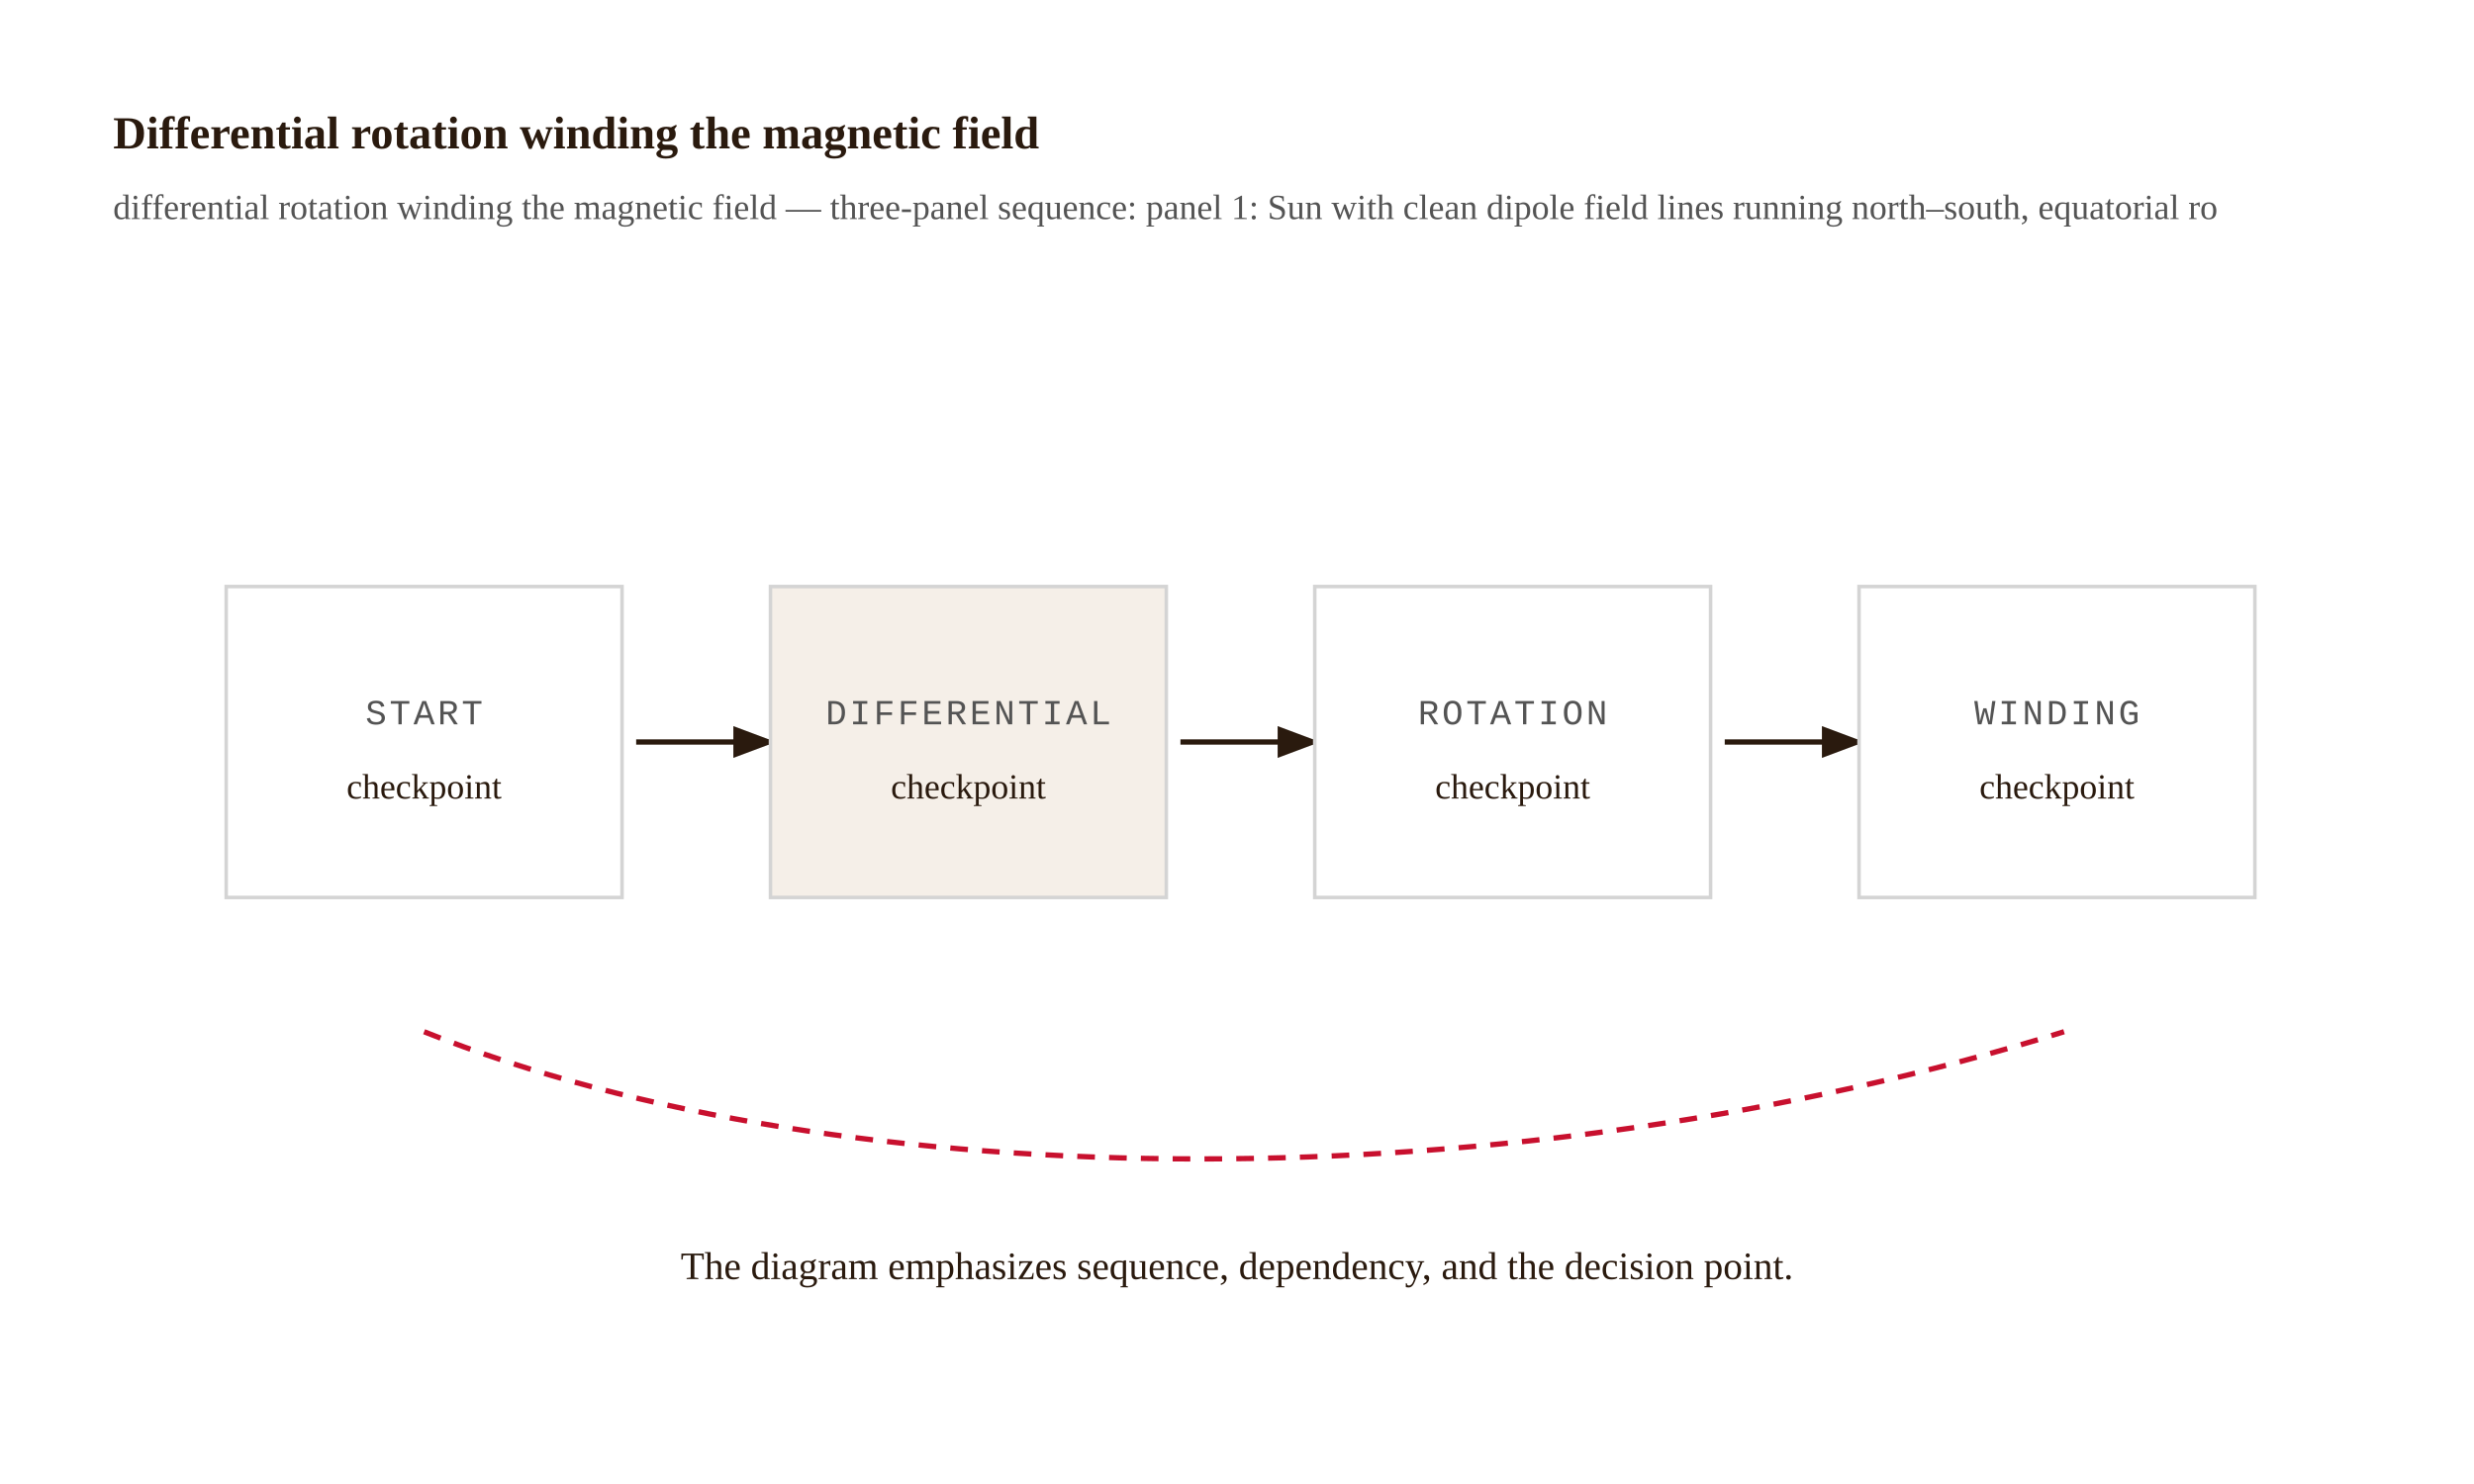
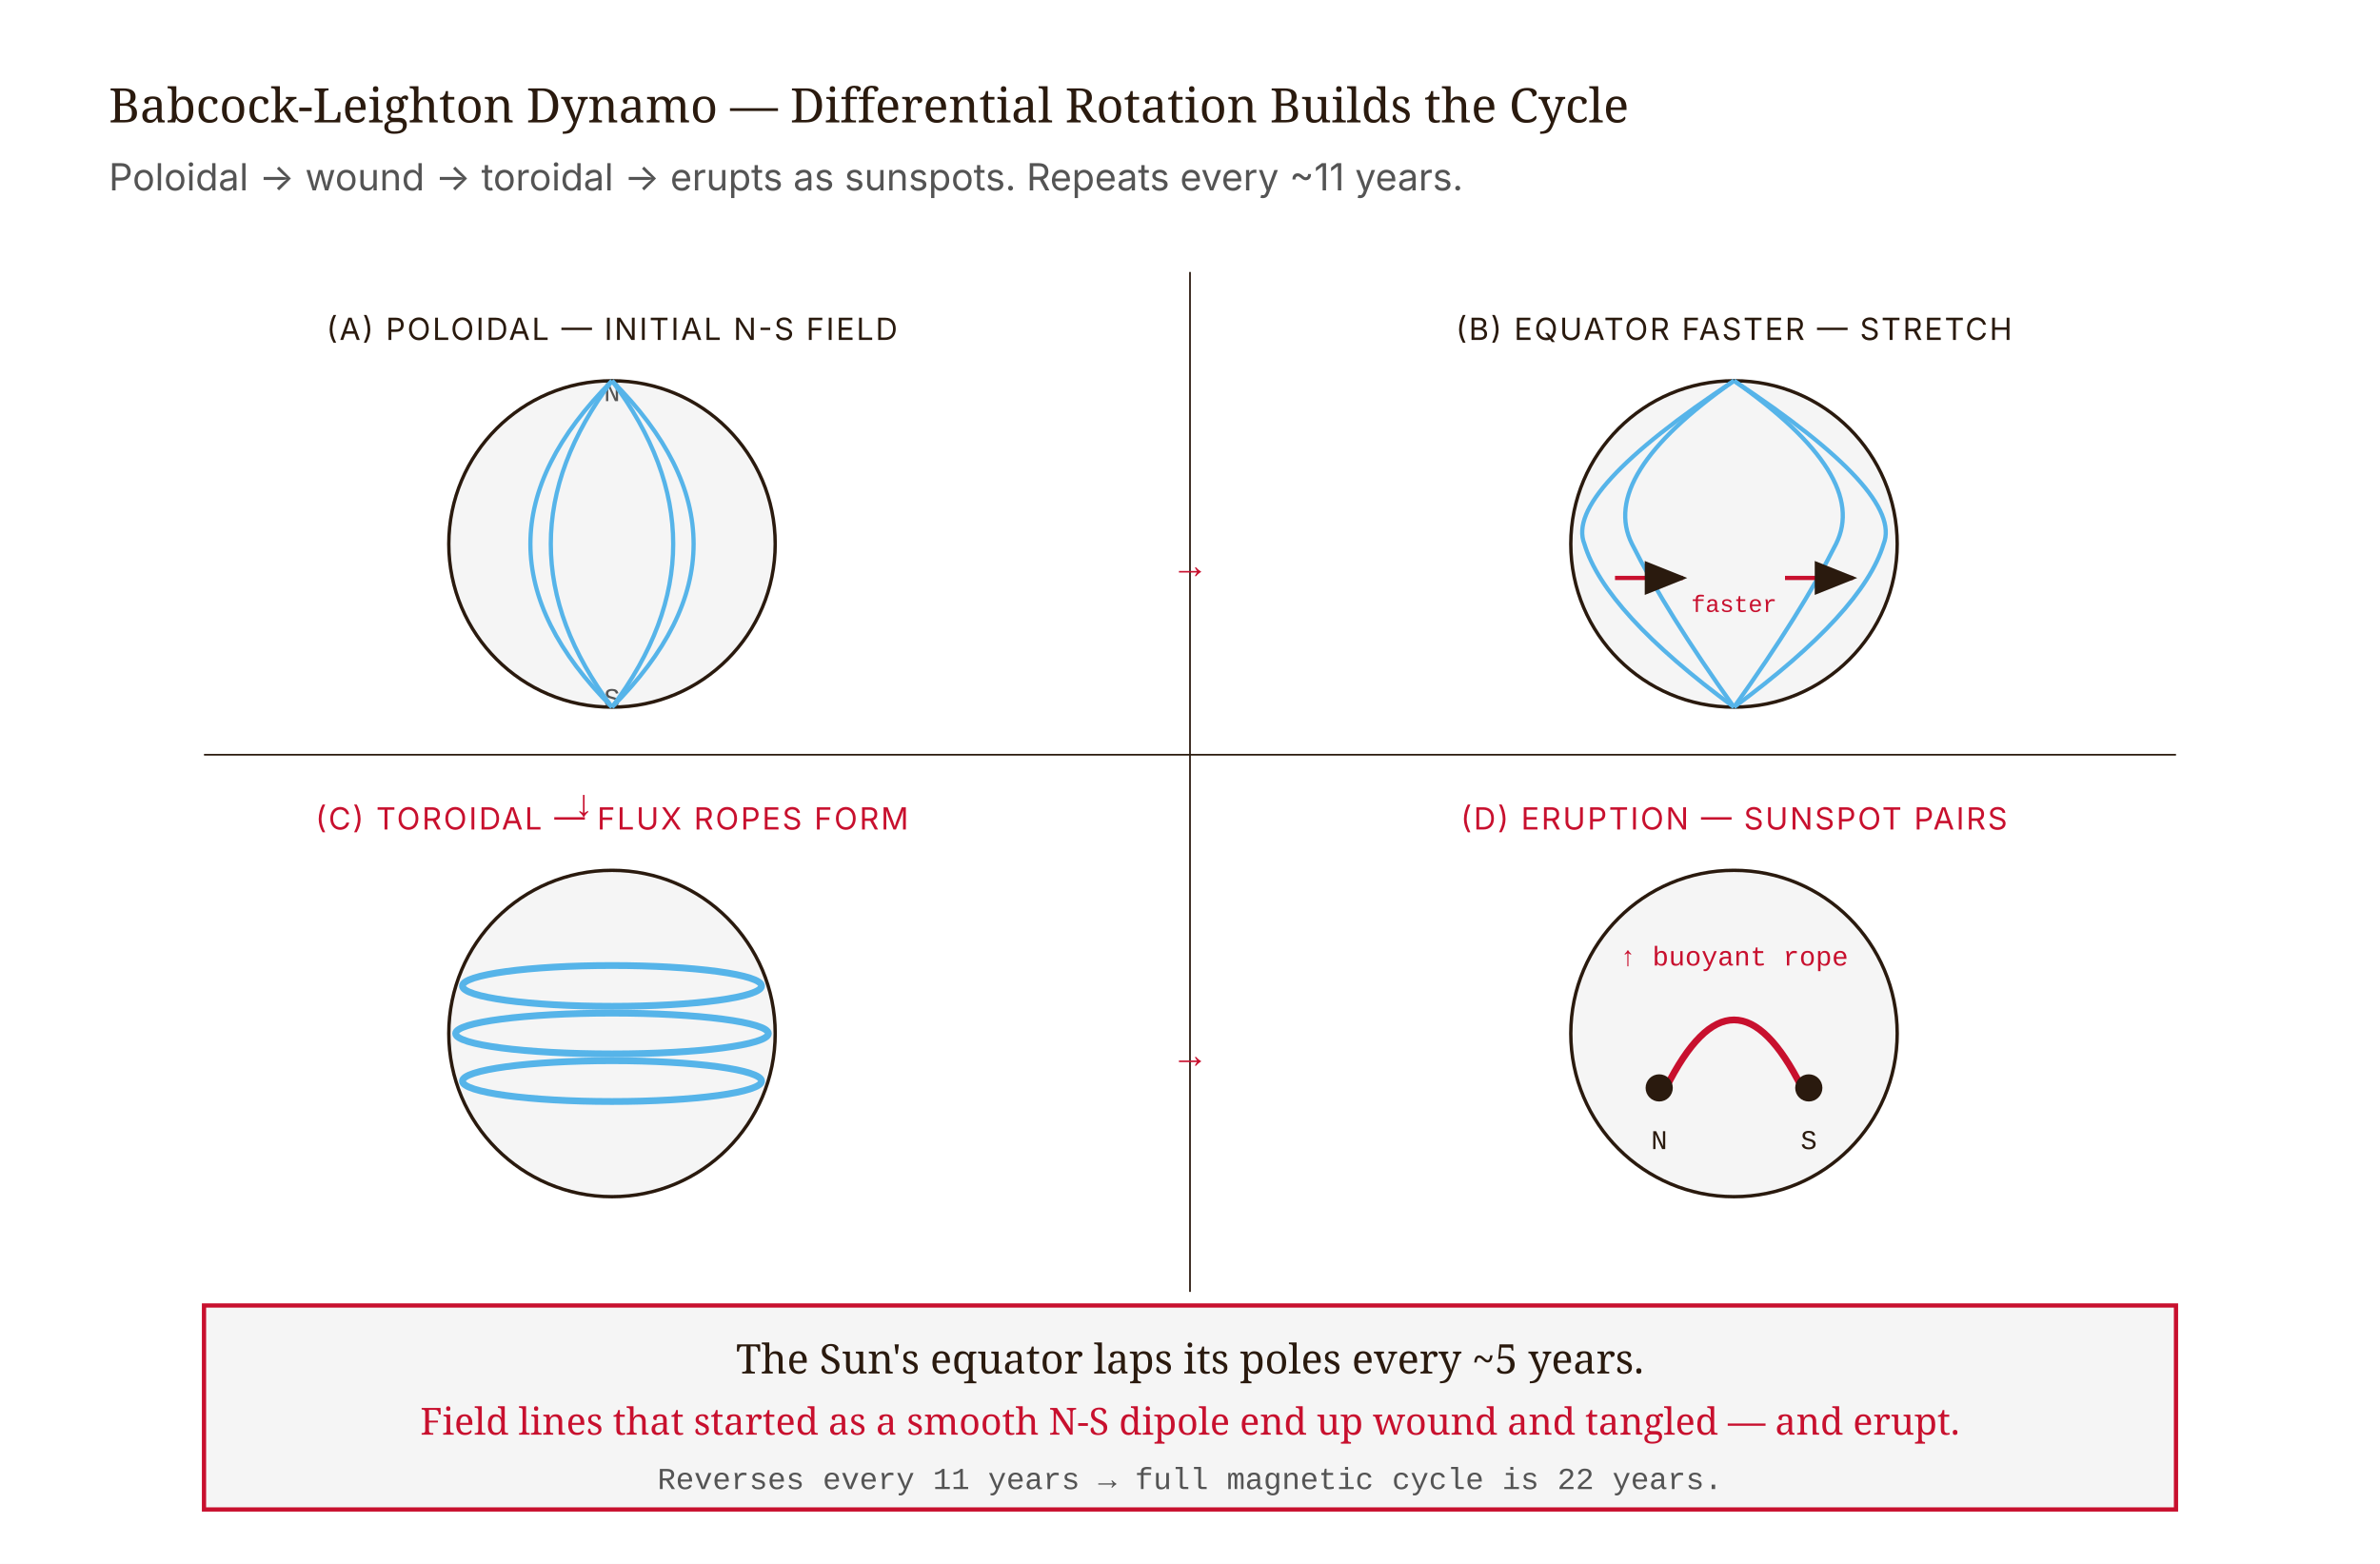
- <svg xmlns="http://www.w3.org/2000/svg" viewBox="0 0 700 420" role="img" aria-labelledby="title desc">
+ <svg xmlns="http://www.w3.org/2000/svg" viewBox="0 0 700 460" role="img" aria-labelledby="fig-title">
  <defs>
-     <marker id="arrow" markerWidth="8" markerHeight="6" refX="7" refY="3" orient="auto">
-       <polygon points="0 0, 8 3, 0 6" fill="#2a1a0e" />
+     <marker id="arrowink" markerWidth="10" markerHeight="8" refX="9" refY="4" orient="auto">
+       <polygon points="0 0, 10 4, 0 8" fill="#2a1a0e" />
    </marker>
  </defs>
-   <rect x="0" y="0" width="700" height="420" fill="#FFFFFF" />
-   <text x="32" y="42" font-family="'EB Garamond', Georgia, 'Times New Roman', serif" font-size="13" font-weight="bold" fill="#2a1a0e">Differential rotation winding the magnetic field </text>
-   <text x="32" y="62" font-family="'EB Garamond', Georgia, 'Times New Roman', serif" font-size="10" fill="#545454">differential rotation winding the magnetic field — three-panel sequence: panel 1: Sun with clean dipole field lines running north–south, equatorial ro</text>
-   <rect x="64" y="166" width="112" height="88" fill="#FFFFFF" stroke="#D4D4D4" stroke-width="1" />
-   <text x="120" y="205" text-anchor="middle" font-family="'IBM Plex Mono', 'Courier New', monospace" font-size="10" letter-spacing="0.08em" fill="#545454">START</text>
-   <text x="120" y="226" text-anchor="middle" font-family="'EB Garamond', Georgia, 'Times New Roman', serif" font-size="10" fill="#2a1a0e">checkpoint</text>
-   <path d="M 180 210 C 196 210, 206 210, 218 210" stroke="#2a1a0e" stroke-width="1.5" fill="none" marker-end="url(#arrow)" />
-   <rect x="218" y="166" width="112" height="88" fill="#F5EFE8" stroke="#D4D4D4" stroke-width="1" />
-   <text x="274" y="205" text-anchor="middle" font-family="'IBM Plex Mono', 'Courier New', monospace" font-size="10" letter-spacing="0.08em" fill="#545454">DIFFERENTIAL</text>
-   <text x="274" y="226" text-anchor="middle" font-family="'EB Garamond', Georgia, 'Times New Roman', serif" font-size="10" fill="#2a1a0e">checkpoint</text>
-   <path d="M 334 210 C 350 210, 360 210, 372 210" stroke="#2a1a0e" stroke-width="1.5" fill="none" marker-end="url(#arrow)" />
-   <rect x="372" y="166" width="112" height="88" fill="#FFFFFF" stroke="#D4D4D4" stroke-width="1" />
-   <text x="428" y="205" text-anchor="middle" font-family="'IBM Plex Mono', 'Courier New', monospace" font-size="10" letter-spacing="0.08em" fill="#545454">ROTATION</text>
-   <text x="428" y="226" text-anchor="middle" font-family="'EB Garamond', Georgia, 'Times New Roman', serif" font-size="10" fill="#2a1a0e">checkpoint</text>
-   <path d="M 488 210 C 504 210, 514 210, 526 210" stroke="#2a1a0e" stroke-width="1.5" fill="none" marker-end="url(#arrow)" />
-   <rect x="526" y="166" width="112" height="88" fill="#FFFFFF" stroke="#D4D4D4" stroke-width="1" />
-   <text x="582" y="205" text-anchor="middle" font-family="'IBM Plex Mono', 'Courier New', monospace" font-size="10" letter-spacing="0.08em" fill="#545454">WINDING</text>
-   <text x="582" y="226" text-anchor="middle" font-family="'EB Garamond', Georgia, 'Times New Roman', serif" font-size="10" fill="#2a1a0e">checkpoint</text>
-   <path d="M 120 292 C 240 340, 430 340, 584 292" stroke="#C8102E" stroke-width="1.5" fill="none" stroke-dasharray="5 4" />
-   <text x="350" y="362" text-anchor="middle" font-family="'EB Garamond', Georgia, 'Times New Roman', serif" font-size="11" fill="#2a1a0e">The diagram emphasizes sequence, dependency, and the decision point.</text>
+   <rect x="0" y="0" width="700" height="460" fill="#FFFFFF" />
+   <text x="32" y="36" font-family="'EB Garamond', 'Garamond', Georgia, serif" font-size="14" fill="#2a1a0e">Babcock-Leighton Dynamo — Differential Rotation Builds the Cycle</text>
+   <text x="32" y="56" font-family="'Inter', -apple-system, 'Helvetica Neue', sans-serif" font-size="11" fill="#545454">Poloidal → wound → toroidal → erupts as sunspots. Repeats every ~11 years.</text>
+   <line x1="350" y1="80" x2="350" y2="380" stroke="#2a1a0e" stroke-width="0.5" />
+   <line x1="60" y1="222" x2="640" y2="222" stroke="#2a1a0e" stroke-width="0.5" />
+   <text x="180" y="100" text-anchor="middle" font-family="'Inter', -apple-system, 'Helvetica Neue', sans-serif" font-size="9" fill="#2a1a0e" letter-spacing="0.06em">(A) POLOIDAL — INITIAL N-S FIELD</text>
+   <circle cx="180" cy="160" r="48" fill="#F5F5F5" stroke="#2a1a0e" stroke-width="1" />
+   <text x="180" y="118" text-anchor="middle" font-family="'JetBrains Mono', 'Fira Code', 'Courier New', monospace" font-size="8" fill="#545454">N</text>
+   <text x="180" y="208" text-anchor="middle" font-family="'JetBrains Mono', 'Fira Code', 'Courier New', monospace" font-size="8" fill="#545454">S</text>
+   <g fill="none" stroke="#56B4E9" stroke-width="1.25">
+     <path d="M 180 112 Q 144 160 180 208" />
+     <path d="M 180 112 Q 216 160 180 208" />
+     <path d="M 180 112 Q 132 160 180 208" />
+     <path d="M 180 112 Q 228 160 180 208" />
+   </g>
+   <text x="510" y="100" text-anchor="middle" font-family="'Inter', -apple-system, 'Helvetica Neue', sans-serif" font-size="9" fill="#2a1a0e" letter-spacing="0.06em">(B) EQUATOR FASTER — STRETCH</text>
+   <circle cx="510" cy="160" r="48" fill="#F5F5F5" stroke="#2a1a0e" stroke-width="1" />
+   <g fill="none" stroke="#56B4E9" stroke-width="1.25">
+     <path d="M 510 112 Q 470 140 480 160 Q 490 180 510 208" />
+     <path d="M 510 112 Q 550 140 540 160 Q 530 180 510 208" />
+     <path d="M 510 112 Q 460 145 466 160 Q 472 180 510 208" />
+     <path d="M 510 112 Q 560 145 554 160 Q 548 180 510 208" />
+   </g>
+   <line x1="475" y1="170" x2="495" y2="170" stroke="#C8102E" stroke-width="1.25" marker-end="url(#arrowink)" />
+   <line x1="525" y1="170" x2="545" y2="170" stroke="#C8102E" stroke-width="1.25" marker-end="url(#arrowink)" />
+   <text x="510" y="180" text-anchor="middle" font-family="'JetBrains Mono', 'Fira Code', 'Courier New', monospace" font-size="7" fill="#C8102E">faster</text>
+   <text x="180" y="244" text-anchor="middle" font-family="'Inter', -apple-system, 'Helvetica Neue', sans-serif" font-size="9" fill="#C8102E" letter-spacing="0.06em">(C) TOROIDAL — FLUX ROPES FORM</text>
+   <circle cx="180" cy="304" r="48" fill="#F5F5F5" stroke="#2a1a0e" stroke-width="1" />
+   <g fill="none" stroke="#56B4E9" stroke-width="2">
+     <ellipse cx="180" cy="290" rx="44" ry="6" />
+     <ellipse cx="180" cy="304" rx="46" ry="6" />
+     <ellipse cx="180" cy="318" rx="44" ry="6" />
+   </g>
+   <text x="510" y="244" text-anchor="middle" font-family="'Inter', -apple-system, 'Helvetica Neue', sans-serif" font-size="9" fill="#C8102E" letter-spacing="0.06em">(D) ERUPTION — SUNSPOT PAIRS</text>
+   <circle cx="510" cy="304" r="48" fill="#F5F5F5" stroke="#2a1a0e" stroke-width="1" />
+   <path d="M 490 320 Q 510 280 530 320" stroke="#C8102E" stroke-width="2" fill="none" />
+   <circle cx="488" cy="320" r="4" fill="#2a1a0e" />
+   <circle cx="532" cy="320" r="4" fill="#2a1a0e" />
+   <text x="488" y="338" text-anchor="middle" font-family="'JetBrains Mono', 'Fira Code', 'Courier New', monospace" font-size="8" fill="#2a1a0e">N</text>
+   <text x="532" y="338" text-anchor="middle" font-family="'JetBrains Mono', 'Fira Code', 'Courier New', monospace" font-size="8" fill="#2a1a0e">S</text>
+   <text x="510" y="284" text-anchor="middle" font-family="'JetBrains Mono', 'Fira Code', 'Courier New', monospace" font-size="8" fill="#C8102E">↑ buoyant rope</text>
+   <text x="350" y="170" text-anchor="middle" font-family="'JetBrains Mono', 'Fira Code', 'Courier New', monospace" font-size="11" fill="#C8102E">→</text>
+   <text x="350" y="314" text-anchor="middle" font-family="'JetBrains Mono', 'Fira Code', 'Courier New', monospace" font-size="11" fill="#C8102E">→</text>
+   <text x="175" y="240" text-anchor="end" font-family="'JetBrains Mono', 'Fira Code', 'Courier New', monospace" font-size="11" fill="#C8102E">↓</text>
+   <rect x="60" y="384" width="580" height="60" fill="#F5F5F5" stroke="#C8102E" stroke-width="1.25" />
+   <text x="350" y="404" text-anchor="middle" font-family="'EB Garamond', 'Garamond', Georgia, serif" font-size="12" fill="#2a1a0e">The Sun's equator laps its poles every ~5 years.</text>
+   <text x="350" y="422" text-anchor="middle" font-family="'EB Garamond', 'Garamond', Georgia, serif" font-size="11" fill="#C8102E">Field lines that started as a smooth N-S dipole end up wound and tangled — and erupt.</text>
+   <text x="350" y="438" text-anchor="middle" font-family="'JetBrains Mono', 'Fira Code', 'Courier New', monospace" font-size="9" fill="#545454">Reverses every 11 years → full magnetic cycle is 22 years.</text>
</svg>
